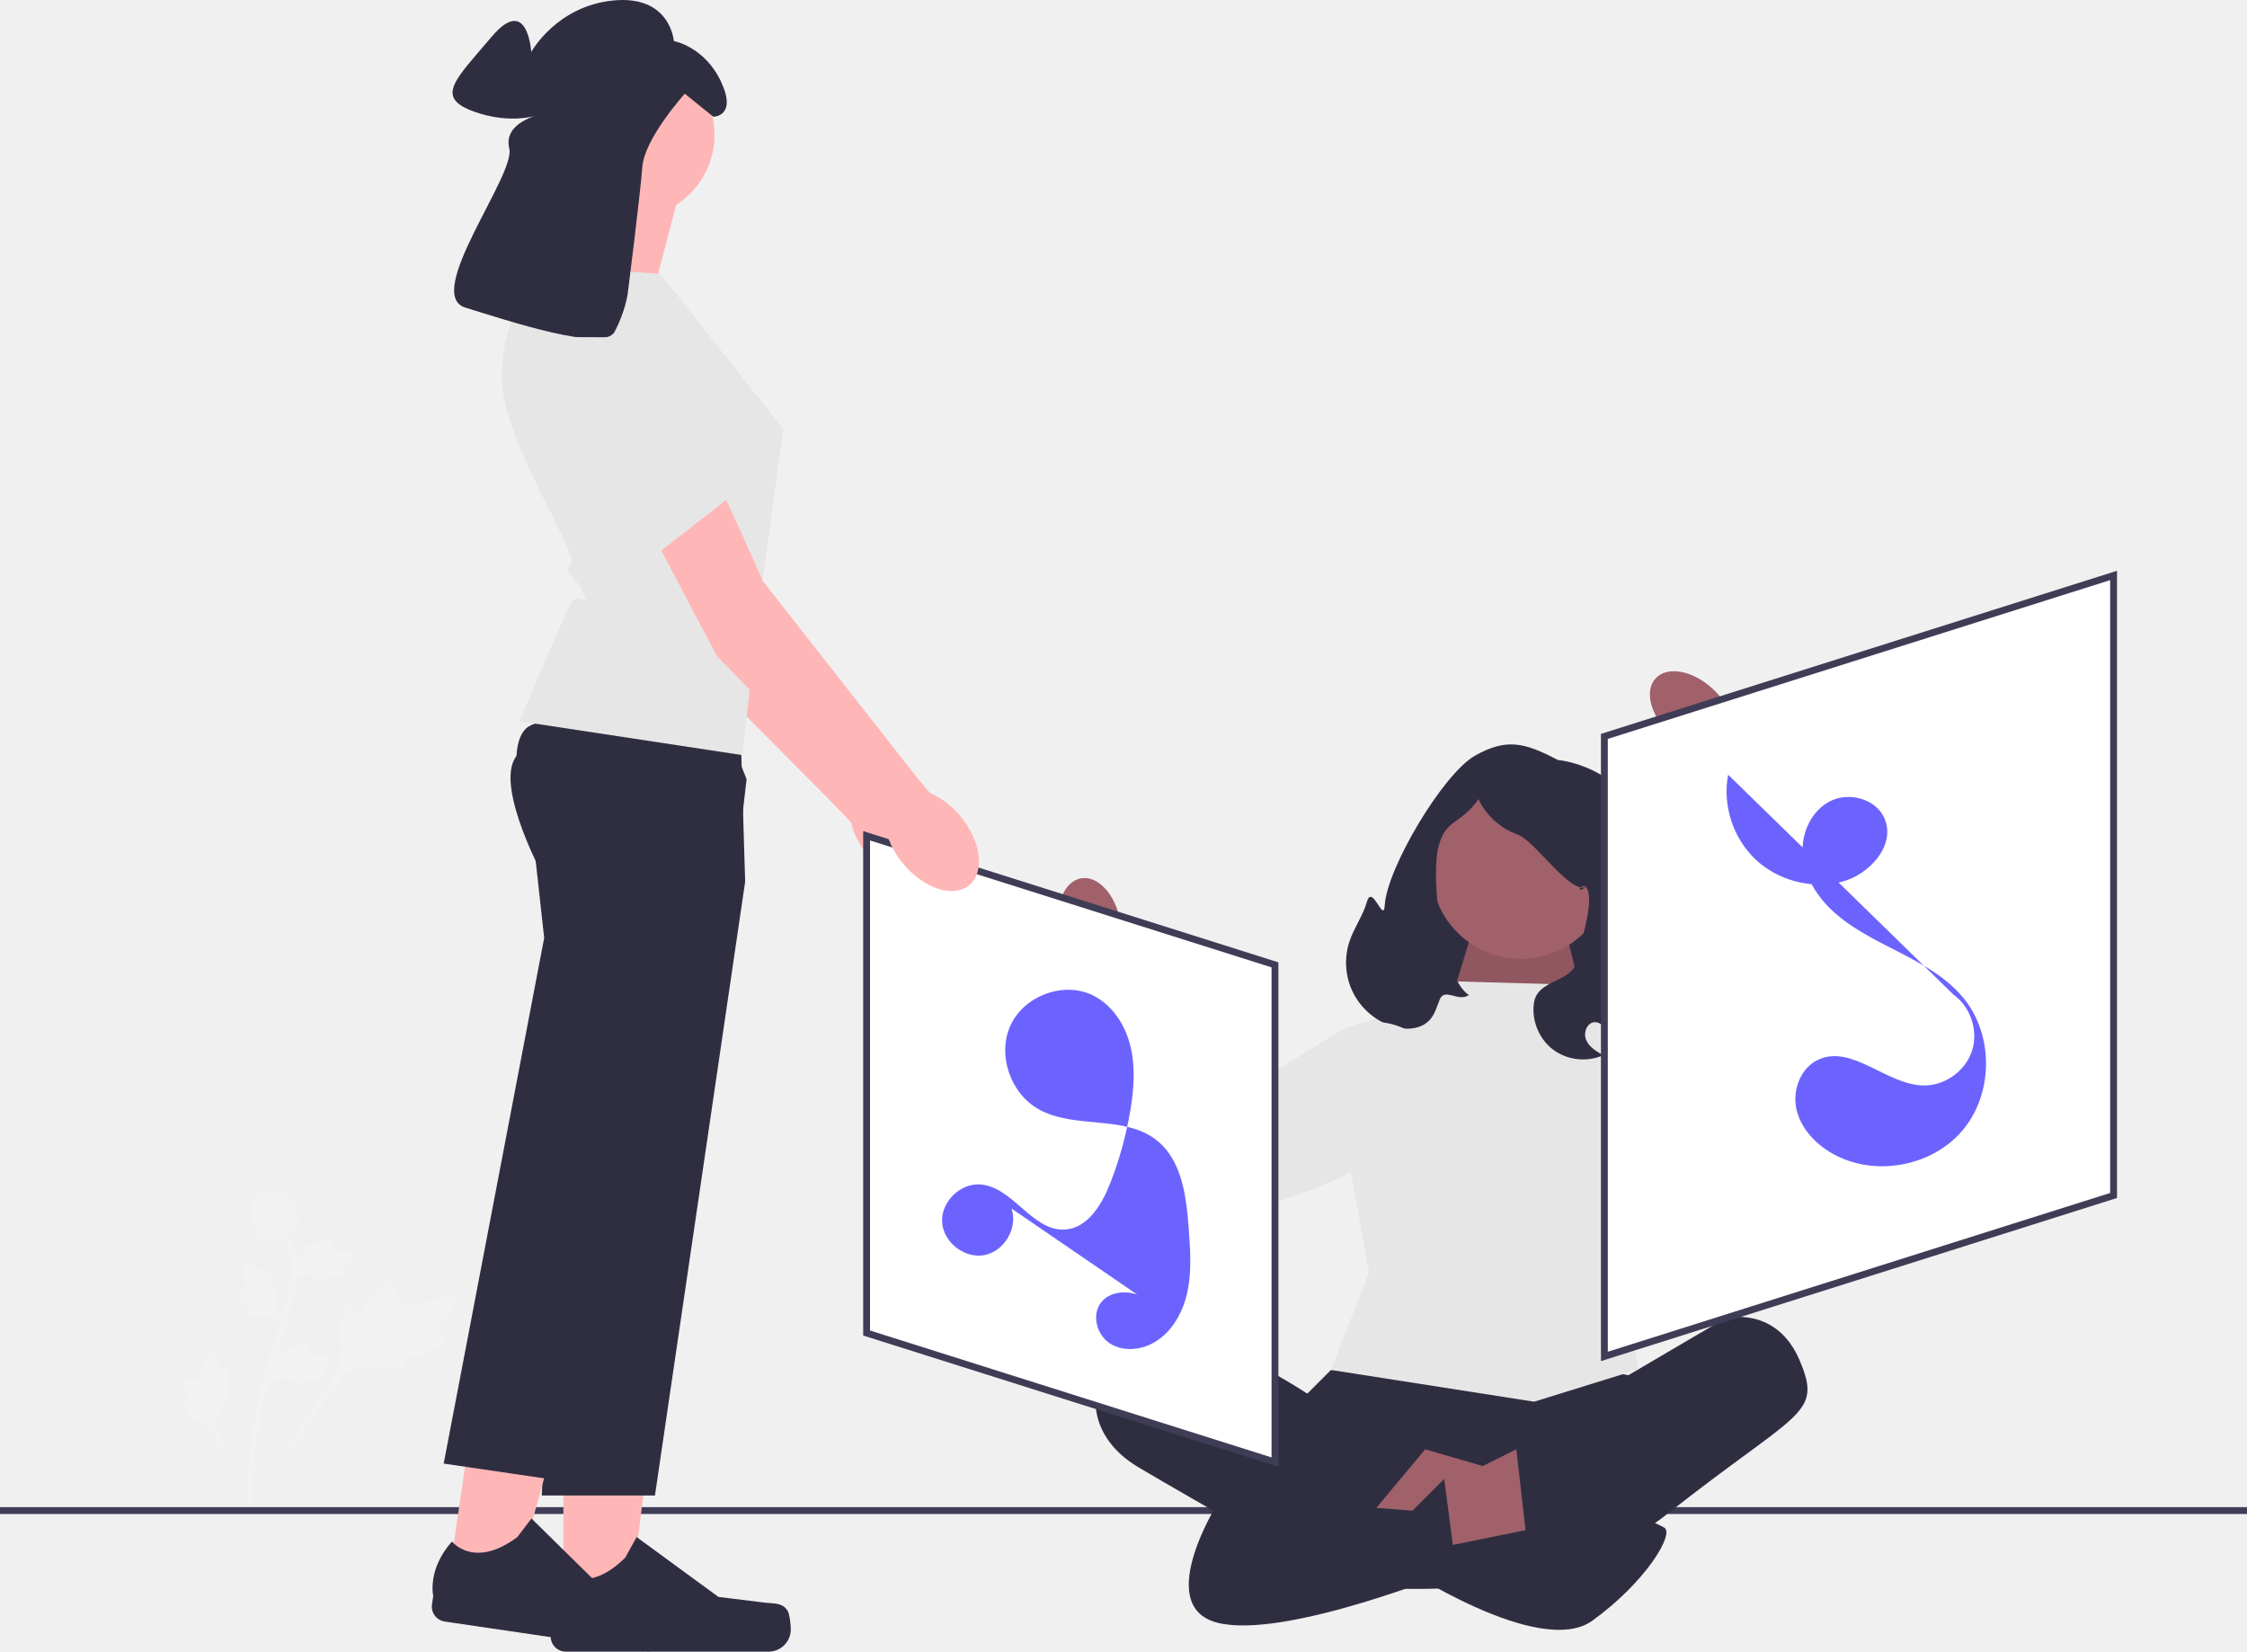
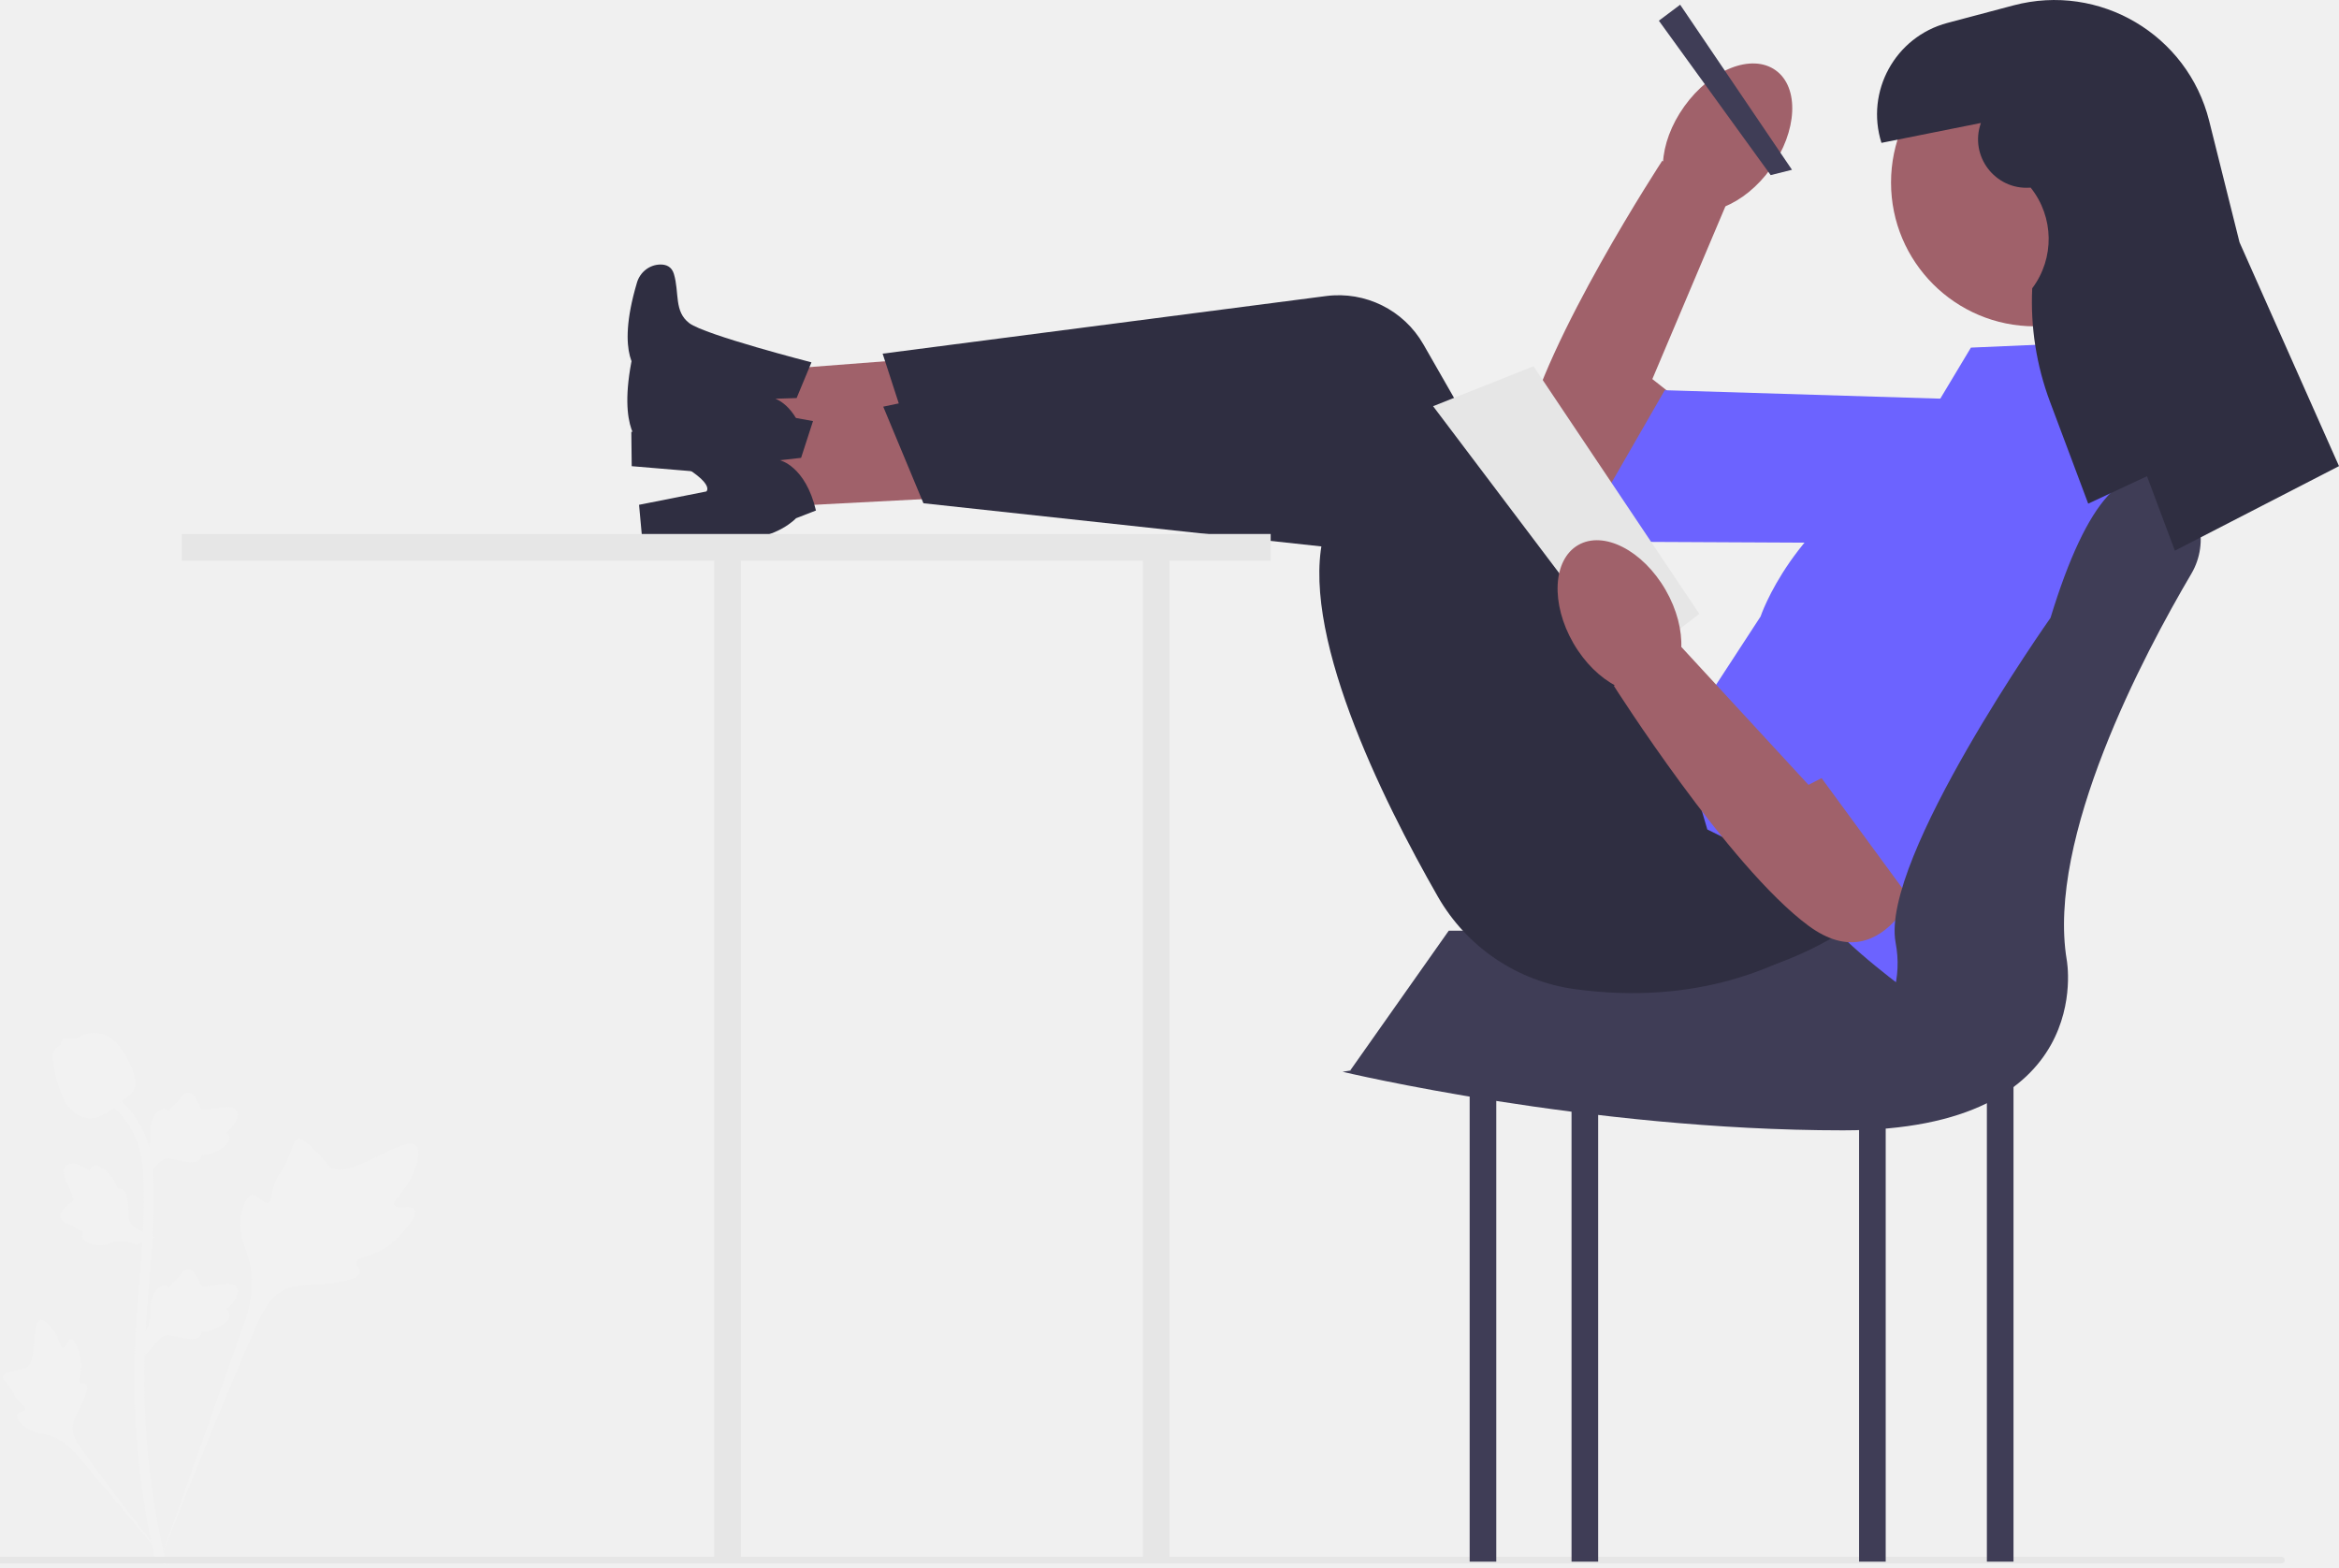
- <svg xmlns="http://www.w3.org/2000/svg" width="656" height="482.188" viewBox="0 0 656 482.188">
+ <svg xmlns="http://www.w3.org/2000/svg" width="596.882" height="400.001" viewBox="0 0 596.882 400.001">
  <g>
-     <path d="M129.971,390.228c-.354-1.084-3.039-.607-3.296-1.576-.257-.966,2.319-1.776,4.295-4.498,.356-.491,2.601-3.584,1.74-4.886-1.632-2.466-12.988,3.676-15.714,.229-.598-.756-.844-2.055-2.626-4.472-.709-.961-1.164-1.426-1.707-1.412-.771,.019-1.047,.984-2.259,2.732-1.818,2.621-2.474,2.292-3.671,4.439-.889,1.594-.994,2.613-1.635,2.673-.907,.085-1.282-1.9-2.39-1.977-1.131-.079-2.263,1.882-2.824,3.415-1.053,2.875-.401,5.073-.256,7.263,.157,2.38-.212,5.864-2.798,10.336l-24.392,38.862c5.238-7.922,20.108-29.526,26.099-37.45,1.729-2.288,3.588-4.585,6.449-5.017,2.754-.416,6.105,.947,10.782,.867,.546-.009,2.066-.054,2.436-.86,.306-.666-.453-1.245-.177-1.871,.37-.84,2.037-.48,4.308-1.037,1.601-.393,2.689-1.043,3.625-1.602,.282-.169,4.484-2.714,4.012-4.157h-0Z" fill="#f2f2f2" />
-     <path d="M66.085,399.301c-.634-.139-1.175,1.316-1.725,1.163-.548-.153-.202-1.651-.968-3.406-.138-.317-1.009-2.311-1.896-2.264-1.681,.089-1.943,7.435-4.421,7.779-.544,.075-1.252-.179-2.953-.001-.676,.071-1.036,.16-1.186,.431-.213,.384,.181,.798,.689,1.897,.762,1.648,.411,1.875,1.119,3.082,.526,.896,.995,1.242,.84,1.574-.22,.47-1.302,.081-1.66,.603-.365,.532,.271,1.654,.861,2.371,1.107,1.346,2.374,1.66,3.491,2.221,1.213,.61,2.817,1.796,4.266,4.355l12.036,23.184c-2.377-4.857-8.69-18.388-10.85-23.615-.624-1.509-1.215-3.084-.602-4.613,.59-1.472,2.226-2.723,3.537-5.042,.153-.271,.57-1.03,.281-1.444-.239-.342-.742-.137-.97-.453-.305-.424,.352-1.138,.734-2.414,.269-.899,.264-1.621,.26-2.241-.001-.187-.038-2.984-.882-3.169v0Z" fill="#f2f2f2" />
-     <path d="M78.093,404.958l.378-3.493,.232-.219c1.074-1.015,1.745-2.089,1.997-3.196,.04-.176,.071-.354,.103-.535,.126-.718,.282-1.611,.972-2.538,.386-.517,1.409-1.684,2.463-1.276,.285,.107,.477,.291,.61,.487,.033-.034,.068-.068,.104-.105,.455-.443,.774-.605,1.081-.761,.236-.12,.479-.244,.891-.573,.181-.144,.326-.275,.447-.384,.37-.33,.843-.717,1.491-.564,.687,.188,.923,.843,1.079,1.277,.279,.774,.365,1.306,.422,1.659,.02,.129,.044,.274,.062,.321,.15,.379,2.038,.477,2.748,.518,1.597,.087,2.978,.162,3.31,1.255,.238,.782-.258,1.635-1.519,2.603-.393,.301-.785,.509-1.127,.664,.21,.199,.378,.469,.388,.838h0c.023,.872-.872,1.542-2.659,1.993-.444,.113-1.042,.263-1.823,.226-.368-.018-.691-.075-.966-.127-.041,.157-.116,.32-.252,.474-.398,.455-1.04,.571-1.912,.314-.963-.268-1.723-.633-2.395-.954-.586-.279-1.092-.518-1.516-.583-.789-.11-1.525,.377-2.405,1.025l-2.206,1.655h-0Z" fill="#f2f2f2" />
-     <path d="M84.389,385.063l-3.475,.52-.271-.169c-1.254-.781-2.464-1.158-3.598-1.121-.18,.006-.36,.021-.544,.036-.727,.061-1.63,.136-2.702-.296-.598-.243-1.987-.935-1.859-2.059,.031-.302,.161-.535,.316-.714-.041-.024-.083-.048-.128-.075-.544-.328-.781-.595-1.01-.853-.176-.198-.357-.402-.781-.717-.186-.138-.348-.245-.485-.335-.413-.274-.907-.634-.924-1.299,.007-.712,.582-1.106,.962-1.368,.678-.466,1.171-.684,1.498-.829,.12-.052,.254-.112,.295-.142,.328-.242-.056-2.092-.196-2.79-.321-1.566-.599-2.922,.374-3.52,.696-.429,1.647-.165,2.903,.809,.391,.304,.691,.631,.928,.922,.139-.254,.358-.485,.712-.588h0c.838-.244,1.712,.452,2.602,2.066,.222,.401,.519,.941,.681,1.707,.076,.361,.103,.687,.122,.966,.162-0,.339,.031,.522,.123,.541,.269,.816,.861,.789,1.77-.015,.999-.175,1.828-.315,2.558-.121,.638-.224,1.188-.18,1.614,.093,.791,.751,1.379,1.602,2.066l2.16,1.714h-0Z" fill="#f2f2f2" />
-     <path d="M84.857,374.629l.378-3.493,.232-.219c1.074-1.015,1.745-2.089,1.997-3.196,.04-.176,.071-.354,.103-.535,.126-.718,.282-1.611,.972-2.538,.386-.517,1.409-1.684,2.463-1.276,.285,.107,.477,.291,.61,.487,.033-.034,.068-.068,.104-.105,.455-.443,.774-.605,1.081-.761,.236-.12,.479-.244,.891-.573,.181-.144,.326-.275,.447-.384,.37-.33,.843-.717,1.491-.564,.687,.188,.923,.843,1.079,1.277,.279,.774,.365,1.306,.422,1.659,.02,.129,.044,.274,.062,.321,.15,.379,2.038,.477,2.748,.518,1.597,.087,2.978,.162,3.31,1.255,.238,.782-.258,1.635-1.519,2.603-.393,.301-.785,.509-1.127,.664,.21,.199,.378,.469,.388,.838h0c.023,.872-.872,1.542-2.659,1.993-.444,.113-1.042,.263-1.823,.226-.368-.018-.691-.075-.966-.127-.041,.157-.116,.32-.252,.474-.398,.455-1.04,.571-1.912,.314-.963-.268-1.723-.633-2.395-.954-.586-.279-1.092-.518-1.516-.583-.789-.11-1.525,.377-2.405,1.025l-2.206,1.655h-0Z" fill="#f2f2f2" />
-     <path d="M73.591,441.554l-.614-.607,.011-.863-.011,.863-.854-.09c.004-.08-.002-.268-.008-.561-.033-1.607-.135-6.497,.546-14.011,.475-5.245,1.27-10.569,2.362-15.827,1.093-5.266,2.228-9.185,3.14-12.334,.688-2.375,1.382-4.628,2.06-6.823,1.809-5.863,3.516-11.402,4.574-17.719,.237-1.41,.728-4.346-.278-7.811-.584-2.01-1.584-3.901-2.972-5.62l1.344-1.085c1.532,1.9,2.638,3.995,3.286,6.226,1.116,3.842,.58,7.04,.323,8.577-1.076,6.429-2.801,12.021-4.628,17.941-.674,2.187-1.366,4.43-2.051,6.795-.903,3.12-2.028,7.005-3.107,12.203-1.079,5.195-1.864,10.454-2.334,15.633-.672,7.419-.571,12.237-.538,13.819,.017,.845,.021,1.022-.251,1.295v-0Z" fill="#f2f2f2" />
-     <path d="M77.858,362.138c-.069-.015-.139-.033-.208-.053-1.418-.397-2.555-1.553-3.381-3.433-.387-.884-.478-1.815-.66-3.671-.029-.286-.155-1.734,0-3.653,.101-1.254,.236-1.758,.577-2.153,.379-.441,.89-.693,1.429-.82,.015-.166,.069-.328,.177-.482,.444-.639,1.187-.376,1.59-.24,.203,.073,.456,.166,.741,.214,.447,.077,.715-.001,1.119-.118,.387-.112,.868-.252,1.533-.24,1.312,.018,2.284,.608,2.604,.802,1.687,1.014,2.269,2.631,2.943,4.503,.134,.375,.578,1.732,.682,3.479,.075,1.26-.09,1.776-.28,2.145-.387,.758-.979,1.11-2.449,1.85-1.536,.775-2.306,1.163-2.938,1.362-1.47,.462-2.393,.751-3.479,.509v0Z" fill="#f2f2f2" />
+     <path d="M105.784,308.736c-.844-1.424-4.497,.101-5.168-1.191-.669-1.287,2.724-3.249,4.663-7.73,.35-.808,2.553-5.9,.922-7.472-3.092-2.978-17.24,9.313-22.191,5.29-1.087-.883-1.846-2.645-5.134-5.506-1.308-1.138-2.099-1.652-2.865-1.461-1.086,.271-1.172,1.725-2.337,4.584-1.747,4.287-2.78,4.028-3.798,7.449-.756,2.539-.583,4.016-1.472,4.303-1.258,.407-2.416-2.286-4.011-2.045-1.627,.246-2.611,3.382-2.922,5.73-.583,4.406,1.035,7.313,1.932,10.371,.975,3.322,1.553,8.375-.698,15.528l-22.277,62.766c4.918-12.879,19.158-48.185,25.142-61.305,1.727-3.787,3.635-7.629,7.551-9.145,3.77-1.46,8.949-.588,15.55-2.179,.771-.186,2.911-.73,3.18-1.988,.223-1.04-1.036-1.621-.842-2.595,.259-1.307,2.734-1.323,5.775-2.831,2.144-1.063,3.48-2.328,4.629-3.415,.346-.328,5.495-5.262,4.371-7.157h-0Z" fill="#f2f2f2" />
+     <path d="M18.139,341.778c-.942,.004-1.248,2.236-2.076,2.193-.825-.043-.808-2.275-2.448-4.519-.296-.405-2.159-2.955-3.401-2.608-2.354,.658-.404,11.148-3.806,12.418-.747,.279-1.831,.143-4.184,.931-.936,.314-1.417,.554-1.544,.985-.18,.611,.508,1.073,1.575,2.47,1.6,2.094,1.175,2.527,2.56,4.013,1.028,1.104,1.803,1.445,1.687,1.964-.163,.735-1.819,.526-2.161,1.379-.349,.87,.907,2.257,1.969,3.087,1.994,1.558,3.888,1.602,5.647,2.044,1.912,.48,4.559,1.654,7.42,4.823l24.378,29.044c-4.902-6.13-18.122-23.306-22.835-30.029-1.361-1.941-2.696-3.985-2.31-6.345,.371-2.272,2.293-4.562,3.417-8.261,.131-.432,.481-1.639-.058-2.134-.446-.409-1.095,.041-1.517-.335-.567-.504,.14-1.724,.277-3.651,.097-1.359-.138-2.38-.341-3.258-.061-.265-.997-4.215-2.251-4.21v0Z" fill="#f2f2f2" />
+     <path d="M36.939,345.998l-.568-5.068,.259-.384c1.2-1.777,1.812-3.512,1.819-5.159,.001-.262-.011-.524-.023-.79-.049-1.057-.11-2.371,.575-3.903,.384-.854,1.463-2.831,3.086-2.587,.437,.061,.767,.262,1.018,.497,.037-.059,.075-.117,.115-.181,.505-.771,.905-1.101,1.291-1.419,.296-.245,.602-.497,1.082-1.094,.21-.262,.374-.492,.513-.685,.42-.585,.968-1.282,1.935-1.27,1.033,.049,1.574,.903,1.932,1.468,.64,1.008,.93,1.735,1.122,2.217,.07,.176,.149,.374,.19,.436,.333,.489,3.038,.032,4.057-.135,2.289-.382,4.27-.712,5.087,.732,.585,1.033,.151,2.398-1.33,4.168-.461,.551-.952,.969-1.388,1.297,.361,.215,.684,.546,.815,1.065h0c.308,1.228-.748,2.459-3.137,3.663-.593,.301-1.392,.702-2.512,.896-.527,.091-1.002,.113-1.408,.125-.009,.235-.064,.489-.207,.751-.42,.771-1.293,1.138-2.61,1.05-1.449-.076-2.642-.352-3.694-.595-.919-.21-1.711-.389-2.332-.347-1.153,.093-2.041,1.016-3.083,2.212l-2.603,3.042h-0Z" fill="#f2f2f2" />
+     <path d="M39.572,315.823l-4.758,1.835-.437-.153c-2.023-.71-3.857-.862-5.452-.451-.254,.065-.504,.143-.759,.223-1.01,.315-2.266,.708-3.922,.434-.924-.155-3.11-.697-3.285-2.329-.052-.438,.059-.809,.222-1.111-.066-.021-.133-.042-.204-.065-.874-.293-1.295-.597-1.7-.889-.312-.224-.633-.456-1.332-.769-.307-.137-.571-.237-.793-.322-.672-.258-1.486-.611-1.719-1.549-.215-1.011,.474-1.751,.93-2.241,.813-.875,1.442-1.34,1.86-1.648,.153-.112,.324-.239,.373-.294,.389-.446-.74-2.947-1.159-3.891-.95-2.118-1.772-3.95-.582-5.106,.851-.828,2.282-.754,4.369,.229,.65,.307,1.179,.675,1.607,1.013,.117-.404,.354-.8,.823-1.058h0c1.11-.61,2.569,.099,4.339,2.105,.442,.498,1.033,1.169,1.504,2.203,.221,.487,.363,.941,.478,1.331,.229-.051,.49-.063,.779,.009,.852,.21,1.429,.962,1.678,2.258,.294,1.421,.329,2.645,.362,3.724,.03,.942,.058,1.753,.255,2.344,.382,1.091,1.5,1.717,2.922,2.421l3.603,1.746-0,0Z" fill="#f2f2f2" />
+     <path d="M36.939,300.892l-.568-5.068,.259-.384c1.2-1.777,1.812-3.512,1.819-5.159,.001-.262-.011-.524-.023-.79-.049-1.057-.11-2.371,.575-3.903,.384-.854,1.463-2.831,3.086-2.587,.437,.061,.767,.262,1.018,.497,.037-.059,.075-.117,.115-.181,.505-.771,.905-1.101,1.291-1.419,.296-.245,.602-.497,1.082-1.094,.21-.262,.374-.492,.513-.685,.42-.585,.968-1.282,1.935-1.27,1.033,.049,1.574,.903,1.932,1.468,.64,1.008,.93,1.735,1.122,2.217,.07,.176,.149,.374,.19,.436,.333,.489,3.038,.032,4.057-.135,2.289-.382,4.27-.712,5.087,.732,.585,1.033,.151,2.398-1.33,4.168-.461,.551-.952,.969-1.388,1.297,.361,.215,.684,.546,.815,1.065h0c.308,1.228-.748,2.459-3.137,3.663-.593,.301-1.392,.702-2.512,.896-.527,.091-1.002,.113-1.408,.125-.009,.235-.064,.489-.207,.751-.42,.771-1.293,1.138-2.61,1.05-1.449-.076-2.642-.352-3.694-.595-.919-.21-1.711-.389-2.332-.347-1.153,.093-2.041,1.016-3.083,2.212l-2.603,3.042h-0Z" fill="#f2f2f2" />
+     <path d="M42.124,399.269l-1.062-.666-.257-1.226,.257,1.226-1.238,.142c-.02-.115-.087-.379-.188-.793-.554-2.266-2.244-9.162-3.654-20.023-.984-7.581-1.541-15.376-1.656-23.17-.115-7.807,.255-13.717,.551-18.467,.224-3.583,.496-6.994,.762-10.317,.71-8.878,1.379-17.265,.881-26.55-.11-2.073-.341-6.387-2.862-10.978-1.462-2.663-3.476-5.027-5.987-7.023l1.561-1.963c2.771,2.207,5,4.826,6.623,7.782,2.795,5.09,3.047,9.791,3.168,12.05,.507,9.449-.17,17.916-.887,26.88-.264,3.311-.536,6.708-.759,10.276-.294,4.706-.66,10.565-.546,18.271,.113,7.701,.663,15.4,1.634,22.886,1.392,10.724,3.058,17.517,3.605,19.749,.291,1.192,.352,1.441,.054,1.914v-0Z" fill="#f2f2f2" />
+     <path d="M23.075,285.406c-.103,0-.207-.002-.312-.01-2.134-.115-4.11-1.392-5.875-3.796-.827-1.131-1.251-2.42-2.095-4.992-.131-.396-.767-2.408-1.154-5.176-.253-1.808-.221-2.565,.137-3.233,.398-.744,1.041-1.263,1.766-1.613-.032-.24-.006-.487,.098-.739,.427-1.045,1.563-.908,2.177-.842,.311,.039,.699,.091,1.117,.069,.658-.032,1.012-.228,1.548-.521,.513-.281,1.15-.631,2.096-.825,1.865-.389,3.427,.14,3.942,.313,2.71,.903,4.046,3.01,5.593,5.45,.308,.489,1.367,2.271,2.065,4.713,.504,1.762,.433,2.545,.281,3.128-.308,1.197-1.036,1.882-2.885,3.394-1.931,1.583-2.9,2.376-3.732,2.858-1.937,1.118-3.153,1.821-4.768,1.821v0Z" fill="#f2f2f2" />
  </g>
+   <path d="M583.04,398.13h0c0,.464-.376,.84-.84,.84H0v-1.68H582.2c.464,0,.84,.376,.84,.84Z" fill="#e6e6e6" />
  <g>
-     <path d="M272.893,256.007c4.584-3.873,3.367-12.851-2.719-20.055-2.664-3.153-5.819-5.443-8.909-6.697l-3.552-4.099-45.867-57.47s-25.4-57.171-32.899-63.347c-7.498-6.176-16.32-2.961-16.32-2.961l-6.883,8.516,42.892,79.824,43.897,44.177,5.926,6.178c.72,3.256,2.451,6.75,5.115,9.903,6.085,7.204,14.735,9.904,19.319,6.031Z" fill="#ffb6b6" />
-     <polygon points="186.313 114.968 197.807 131.826 214.308 156.248 184.658 166.504 158.48 121.585 186.313 114.968" fill="#e6e6e6" />
+     <g>
+       <path d="M414.967,132.595s-31.339,3.769-26.053-21.009c5.286-24.778,35.259-70.545,35.259-70.545l17.009,9.539-19.527,46.158,8.406,6.632-15.094,29.226Z" fill="#a0616a" />
+       <polygon points="517.666 102.43 513.25 138.75 402.592 138.208 424.816 99.583 517.666 102.43" fill="#6c63ff" />
+       <ellipse cx="440.857" cy="35.06" rx="21.062" ry="13.588" transform="translate(155.6948 373.0935) rotate(-54.39629)" fill="#a0616a" />
+     </g>
+     <rect x="431.611" y="316.316" width="157.624" height="6.794" transform="translate(190.7093 830.1362) rotate(-90)" fill="#3f3d56" />
+     <rect x="398.999" y="316.316" width="157.624" height="6.794" transform="translate(158.0973 797.5243) rotate(-90)" fill="#3f3d56" />
+     <rect x="166.639" y="266.719" width="256.819" height="6.794" transform="translate(24.93198 565.1643) rotate(-90)" fill="#e6e6e6" />
+     <rect x="325.622" y="316.316" width="157.624" height="6.794" transform="translate(84.72051 724.1474) rotate(-90)" fill="#3f3d56" />
+     <rect x="299.622" y="316.316" width="157.624" height="6.794" transform="translate(58.72051 698.1474) rotate(-90)" fill="#3f3d56" />
+     <polygon points="500.911 237.504 369.709 237.504 344.541 273.204 475.093 280.987 500.911 237.504" fill="#3f3d56" />
+     <g>
+       <g>
+         <polygon points="260.667 115.362 261.263 89.472 182.077 95.563 181.672 113.106 260.667 115.362" fill="#a0616a" />
+         <path d="M207.074,92.47l-3.787,9.112-5.439,.174s6.368,1.95,8.138,13.522l-5.226,1.567s-5.019,4.683-14.401,4.228l-25.155-2.104-.097-8.769,17.386-2.009s3.874-2.549-15.303-13.027c0,0-6.353-3.885-.639-23.068,.785-2.637,3.157-4.53,5.908-4.59,1.518-.033,2.94,.512,3.508,2.398,1.445,4.799-.017,9.584,3.955,12.579,3.972,2.996,31.154,9.988,31.154,9.988Z" fill="#2f2e41" />
+       </g>
+       <path d="M491.092,214.34s-27.322,46.469-89.145,38.095c-14.712-1.993-27.656-10.74-35.03-23.626-14.253-24.906-35.896-68.515-28.88-93.209l-104.562-19.956-8.238-25.394,113.163-14.7c10.01-1.3,19.815,3.567,24.83,12.327l55.124,96.268,16.433,1.794,56.305,28.401Z" fill="#2f2e41" />
+     </g>
+     <g>
+       <g>
+         <polygon points="262.731 125.96 261.242 100.106 182.803 112.548 183.811 130.067 262.731 125.96" fill="#a0616a" />
+         <path d="M207.471,107.454l-3.042,9.387-5.408,.611s6.505,1.432,9.199,12.824l-5.083,1.982s-4.626,5.071-14.014,5.373l-25.243-.074-.802-8.733,17.168-3.401s3.656-2.852-16.302-11.753c0,0-6.645-3.361-2.493-22.942,.571-2.691,2.783-4.77,5.519-5.05,1.51-.155,2.972,.274,3.69,2.108,1.827,4.667,.754,9.554,4.954,12.22,4.2,2.667,31.856,7.45,31.856,7.45Z" fill="#2f2e41" />
+       </g>
+       <path d="M500.372,206.08s-23.495,48.517-85.792,45.143c-14.825-.803-28.43-8.48-36.817-20.731-16.211-23.678-41.292-65.405-36.285-90.583l-105.829-11.479-10.255-24.649,111.613-23.756c9.873-2.101,20.038,1.962,25.742,10.289l62.691,91.521,16.524,.466,58.408,23.779Z" fill="#2f2e41" />
+     </g>
+     <polygon points="428.754 1.206 423.319 5.283 451.854 44.689 457.289 43.33 428.754 1.206" fill="#3f3d56" />
+     <path d="M502.949,88.712l31.253-1.359,13.588,61.147s-28.535,107.348-62.506,103.271c0,0-21.062-15.627-21.062-21.062s-28.535-19.024-28.535-19.024l-6.794-23.1,20.382-31.253s8.153-24.459,35.33-38.047l18.344-30.574Z" fill="#6c63ff" />
+     <polygon points="324.263 136.271 46.382 136.271 46.382 143.066 182.265 143.066 182.265 398.526 189.059 398.526 189.059 143.066 324.263 143.066 324.263 136.271" fill="#e6e6e6" />
+     <circle cx="519.255" cy="46.589" r="36.688" fill="#a0616a" />
+     <polygon points="391.332 93.468 365.707 103.659 415.984 170.242 433.649 156.654 391.332 93.468" fill="#e6e6e6" />
+     <g>
+       <path d="M491.399,221.198s-9.512,30.098-29.894,15.049-49.683-61.249-49.683-61.249l15.712-11.55,33.971,36.849,9.512-4.916,20.382,25.818Z" fill="#a0616a" />
+       <polygon points="506.346 115.21 537.599 134.233 491.399 234.787 461.505 194.022 506.346 115.21" fill="#6c63ff" />
+       <ellipse cx="413.266" cy="157.333" rx="13.588" ry="21.062" transform="translate(-23.29944 227.7118) rotate(-30)" fill="#a0616a" />
+     </g>
+     <path d="M523.267,157.67c9.416-30.869,19.52-40.637,30.144-34.521,8.086,4.655,10.52,15.252,5.781,23.289-12.079,20.487-36.97,67.428-31.785,98.539,0,0,8.153,43.483-57.071,43.483-65.224,0-127.73-14.947-127.73-14.947l33.971-5.435,77.254,5.518c17.651,1.261,32.527-13.842,30.169-31.379-.078-.579-.17-1.164-.278-1.756-3.873-21.301,39.545-82.79,39.545-82.79Z" fill="#3f3d56" />
  </g>
-   <rect y="440" width="656" height="2" fill="#3f3d56" />
-   <path d="M412.112,231.462h52.301v17.76c0,28.568-23.194,51.762-51.762,51.762h-.539v-69.522h0Z" transform="translate(876.5251 532.4457) rotate(-180)" fill="#2f2e41" />
-   <polygon points="423.767 291.684 432.436 263.311 454.674 262.198 464.413 300.984 423.767 291.684" fill="#a0616a" />
-   <polygon points="423.767 291.684 432.436 263.311 454.674 262.198 464.413 300.984 423.767 291.684" opacity=".1" />
-   <circle cx="444.003" cy="253.785" r="26.15" fill="#a0616a" />
-   <path d="M388.577,399.952l-6.922,6.922s-36.984-24.807-51.169-15.555c-14.185,9.251-14.802,27.166,1.877,37.049,16.679,9.884,59.302,33.975,59.302,33.975,0,0,56.831,9.884,95.131-20.385s45.403-28.725,38.608-44.786-21.621-12.355-21.621-12.355l-28.416,16.679-11.737-2.471-75.055,.927Z" fill="#2f2e41" />
-   <polyline points="390.121 407.674 419.773 420.646 408.653 447.209 364.794 436.707" fill="#2f2e41" />
-   <polyline points="465.91 407.674 425.95 426.206 441.393 458.328 485.87 439.178" fill="#2f2e41" />
-   <polygon points="425.95 286.547 387.342 303.586 399.696 371.536 388.577 399.952 447.879 409.218 478.29 399.782 475.677 386.362 478.29 336.277 488.65 306.674 460.852 287.525 425.95 286.547" fill="#e6e6e6" />
-   <polygon points="416.066 423.117 435.216 428.677 425.95 451.38 400.623 441.649 416.066 423.117" fill="#a0616a" />
-   <polygon points="442.68 423.117 419.155 434.854 419.155 452.78 445.717 449.68 442.68 423.117" fill="#a0616a" />
-   <path d="M408.653,457.092s40.77,27.18,56.214,16.061c15.443-11.119,24.092-25.327,21.003-27.18-3.089-1.853-12.355-4.942-12.355-4.942l-51.89,10.501-12.972,5.56Z" fill="#2f2e41" />
-   <path d="M356.764,436.707s-21.003,32.122-1.235,37.064c19.767,4.942,69.582-15.443,69.582-15.443l-3.485-26.563-9.266,9.266-55.596-4.324Z" fill="#2f2e41" />
-   <g>
-     <path id="uuid-f90347b5-01d3-4a65-adde-e3fff0e81842-485" d="M487.663,214.367c-5.778-5.341-7.706-12.652-4.306-16.329,3.4-3.677,10.839-2.327,16.618,3.017,2.338,2.103,4.138,4.735,5.25,7.677l24.197,22.94-11.007,11.125-22.685-23.796c-3.02-.878-5.787-2.468-8.067-4.634Z" fill="#a0616a" />
-     <path d="M481.082,285.499l43.783-21.367-22.649-38.953,7.09-14.405s55.119,30.726,49.634,53.083c-5.485,22.358-60.157,63.431-77.617,56.864-5.301-1.993-8.371-5.551-10.078-9.539-4.167-9.738,.317-21.038,9.837-25.684Z" fill="#e6e6e6" />
-   </g>
-   <path d="M393.939,274.941c1.33-4.044,3.956-7.585,5.131-11.678,1.56-5.434,4.881,6.621,5.205,.977,.616-10.727,16.988-38.321,26.334-43.621,9.347-5.3,14.715-3.702,24.237,1.276,0,0,4.622,.294,10.377,3.135,5.754,2.841,10.934,7.391,13.172,13.406,1.774,4.767,1.578,10.003,2.17,15.055,1.651,14.075,9.541,27.461,7.848,41.531-.528,4.39-2.197,8.929-5.786,11.511-3.589,2.582-9.388,2.301-11.75-1.436-.806-1.275-1.147-2.788-1.838-4.13-.691-1.341-1.939-2.592-3.448-2.55-2.267,.063-3.421,3.105-2.527,5.189s2.995,3.343,4.967,4.462c-4.697,2.113-10.525,1.455-14.633-1.653-4.108-3.108-6.326-8.536-5.57-13.631,1.065-7.18,11.525-5.694,12.757-12.847,.897-5.207,4.047-13.921,3.189-19.134-.858-5.214-4.979,1.099-.638-1.913-4.776,2.302-14.992-13.448-19.992-15.213-5-1.764-9.239-5.584-11.513-10.374-5.303,7.687-9.968,5.6-11.867,14.744-1.899,9.144,1.254,37.349,9.074,42.454-3.13,2.135-7.022-2.242-8.49,1.25-.832,1.979-1.371,4.143-2.752,5.787-2.637,3.139-7.506,3.329-11.388,2.01-4.812-1.636-8.927-5.23-11.196-9.779-2.269-4.549-2.664-9.997-1.076-14.826Z" fill="#2f2e41" />
-   <g>
-     <path id="uuid-bae71f6d-0a8e-4bcd-ae8c-7ec40a5eb615-486" d="M327.046,268.812c-1.413-7.741-6.553-13.286-11.479-12.386-4.926,.9-7.772,7.904-6.357,15.648,.523,3.101,1.781,6.031,3.668,8.547l6.403,32.722,15.291-3.332-7.935-31.904c.877-3.021,1.017-6.208,.41-9.294Z" fill="#a0616a" />
-     <path d="M390.63,301.372l-41.502,25.517-20.752-39.996-15.961-1.732s-3.594,63.002,18.222,70.351c21.816,7.349,85.79-16.801,89.603-35.062,1.157-5.544-.201-10.043-2.654-13.621-5.99-8.736-17.933-11.005-26.956-5.458Z" fill="#e6e6e6" />
-   </g>
-   <polygon points="617.051 349.012 468.39 395.999 468.39 214.986 617.051 168 617.051 349.012" fill="#fff" />
-   <path d="M467.39,397.364V214.254l150.661-47.619v183.11l-150.661,47.619Zm2-181.646v178.915l146.661-46.354V169.365l-146.661,46.354Z" fill="#3f3d56" />
-   <polygon points="253 389.167 372.222 426.849 372.222 281.682 253 244 253 389.167" fill="#fff" />
-   <path d="M373.223,428.214l-1.302-.412-119.921-37.902V242.635l1.302,.412,119.921,37.902v147.265Zm-119.223-39.779l117.223,37.049v-143.069l-117.223-37.049v143.069Z" fill="#3f3d56" />
-   <path d="M504.521,226.173c-1.699,8.856,1.401,18.486,7.947,24.688,6.546,6.202,16.328,8.779,25.08,6.606,8.309-2.063,16.08-10.849,12.565-18.656-2.506-5.566-10.15-7.671-15.636-4.995s-8.537,9.109-8.22,15.205,3.56,11.762,7.888,16.067c11.288,11.228,29.367,14.139,39.316,26.569,8.688,10.854,8.421,27.89-.604,38.466-9.024,10.576-25.806,13.521-37.892,6.65-4.982-2.832-9.268-7.376-10.505-12.971s1.256-12.157,6.491-14.488c9.873-4.395,19.815,7.41,30.62,7.583,6.189,.099,12.2-4.182,14.13-10.063,1.93-5.881-.375-12.891-5.419-16.479" fill="#6c63ff" />
-   <path d="M295.311,352.825c1.911,5.609-2.05,12.45-7.866,13.586s-12.059-3.712-12.399-9.629c-.34-5.916,5.307-11.447,11.215-10.985,9.519,.745,15.139,13.773,24.668,13.164,6.519-.417,10.638-7.085,13.044-13.158,2.771-6.993,4.797-14.281,6.034-21.7,1.032-6.189,1.505-12.597,.017-18.693s-5.176-11.883-10.767-14.731c-8.493-4.326-20.118-.106-24.173,8.519s-.149,20.021,8.177,24.659c10.412,5.801,24.754,1.623,34.214,8.874,7.582,5.811,8.885,16.528,9.577,26.055,.441,6.077,.877,12.248-.367,18.212-1.244,5.964-4.413,11.802-9.668,14.885-3.98,2.335-9.294,2.798-13.124,.225s-5.268-8.528-2.29-12.053c2.438-2.885,6.877-3.345,10.446-2.106s6.473,3.836,9.274,6.37" fill="#6c63ff" />
-   <path d="M197.983,57.597l-8.325,31.738-31.738-6.244s12.487-22.893,9.365-33.299l30.698,7.805Z" fill="#ffb6b6" />
-   <g>
-     <polygon points="164.479 470.732 183.591 470.73 192.683 397.009 164.475 397.011 164.479 470.732" fill="#ffb6b6" />
-     <path d="M229.961,470.298h0c.595,1.002,.909,4.237,.909,5.403h0c0,3.583-2.904,6.487-6.487,6.487h-59.189c-2.444,0-4.425-1.981-4.425-4.425v-2.464s-2.928-7.406,3.1-16.535c0,0,7.492,7.148,18.688-4.048l3.301-5.981,23.898,17.478,13.246,1.631c2.898,.357,5.467-.055,6.958,2.455h0Z" fill="#2f2e41" />
-   </g>
-   <path d="M217.548,257.382l-26.336,179.216h-33.043l4.394-102.301,2.312-53.79-6.706-25.604s-3.058-5.691-5.633-12.59c-2.903-7.785-5.197-17.119-1.792-21.544,1.253-1.632,4.509-2.839,8.935-3.738,2.704-.552,5.852-.983,9.25-1.317,19.54-1.933,47.335-.726,47.335-.726l.707,23.317,.392,13.02,.186,6.057Z" fill="#2f2e41" />
-   <g>
-     <polygon points="130.811 461.967 149.721 464.745 169.439 393.131 141.531 389.03 130.811 461.967" fill="#ffb6b6" />
-     <path d="M195.66,471.063h0c.443,1.078,.283,4.324,.114,5.477h0c-.521,3.544-3.817,5.995-7.361,5.474l-58.56-8.61c-2.418-.355-4.09-2.604-3.735-5.022l.358-2.438s-1.82-7.753,5.472-15.908c0,0,6.373,8.162,19.078-1.286l4.136-5.437,21.102,20.768,12.868,3.54c2.815,.774,5.417,.741,6.527,3.441l0,0Z" fill="#2f2e41" />
-   </g>
-   <path d="M217.962,227.494l-3.612,31.109-19.7,65.555-32.429,107.926-32.687-4.804,29.337-153.455-2.905-26.313s-.946-2.616-2.03-6.445c-2.152-7.575-4.852-19.912-1.882-26.205,.401-.855,.904-1.598,1.527-2.199,1.168-1.133,3.542-1.821,6.723-2.186,13.296-1.503,40.677,2.795,52.861,4.905l4.797,12.111Z" fill="#2f2e41" />
-   <path d="M192.78,79.97l35.901,45.266-6.444,47.194-5.523,48.021-65.038-9.886s14.048-33.82,15.609-35.38,5.482,2.294,2.741-2.755-5.863-5.049-3.261-7.651-20.292-36.421-20.292-54.632,10.926-32.779,10.926-32.779l35.38,2.602Z" fill="#e6e6e6" />
-   <circle cx="184.404" cy="39.406" r="24.185" fill="#ffb6b6" />
-   <path d="M183.273,85.646s3.619-28.635,4.259-36.962c.641-8.327,12.395-21.328,12.395-21.328l8.327,6.726s7.046,0,2.242-10.249c-4.804-10.249-13.772-11.85-13.772-11.85,0,0-.961-13.452-17.615-11.85-16.654,1.601-24.021,15.053-24.021,15.053,0,0-.961-16.975-11.53-4.484s-16.654,17.615-5.445,21.779c11.21,4.164,19.537,.961,19.537,.961,0,0-10.889,2.242-8.968,9.929s-25.302,42.597-12.811,46.44c12.491,3.843,40.355,13.131,43.558,7.046,3.203-6.085,3.843-11.21,3.843-11.21Z" fill="#2f2e41" />
-   <path d="M282.967,258.406c4.616-3.834,3.475-12.823-2.55-20.077-2.637-3.176-5.773-5.492-8.853-6.772l-3.517-4.129-45.384-57.853s-24.92-57.382-32.367-63.621c-7.446-6.239-16.294-3.097-16.294-3.097l-6.954,8.458,42.221,80.181,43.525,44.543,5.874,6.228c.693,3.262,2.394,6.77,5.032,9.945,6.025,7.254,14.651,10.027,19.268,6.193Z" fill="#ffb6b6" />
-   <path d="M164.412,98.41s11.11,57.654,23.753,66.154l25.193-19.644s2.205-.095-1.899-4.73c-4.103-4.635-3.053-14.588-3.053-14.588,0,0,1.846,2.389-2.171-.927-4.018-3.316-.277-26.123-.277-26.123l-41.546-.142Z" fill="#e6e6e6" />
+   <path d="M505.504,31.38c-2.997,8.392,3.588,17.106,12.48,16.513l.212-.014h0c5.977,7.471,6.142,18.04,.401,25.694h0c-.472,9.865,1.074,19.723,4.542,28.971l9.744,25.983,15-7,7.118,19,41.882-21.575-25.383-57.111-7.746-30.984c-5.511-22.044-27.997-35.313-49.958-29.479l-16.849,4.475c-13.311,3.536-20.972,17.472-16.825,30.605v0l25.383-5.077" fill="#2f2e41" />
</svg>
